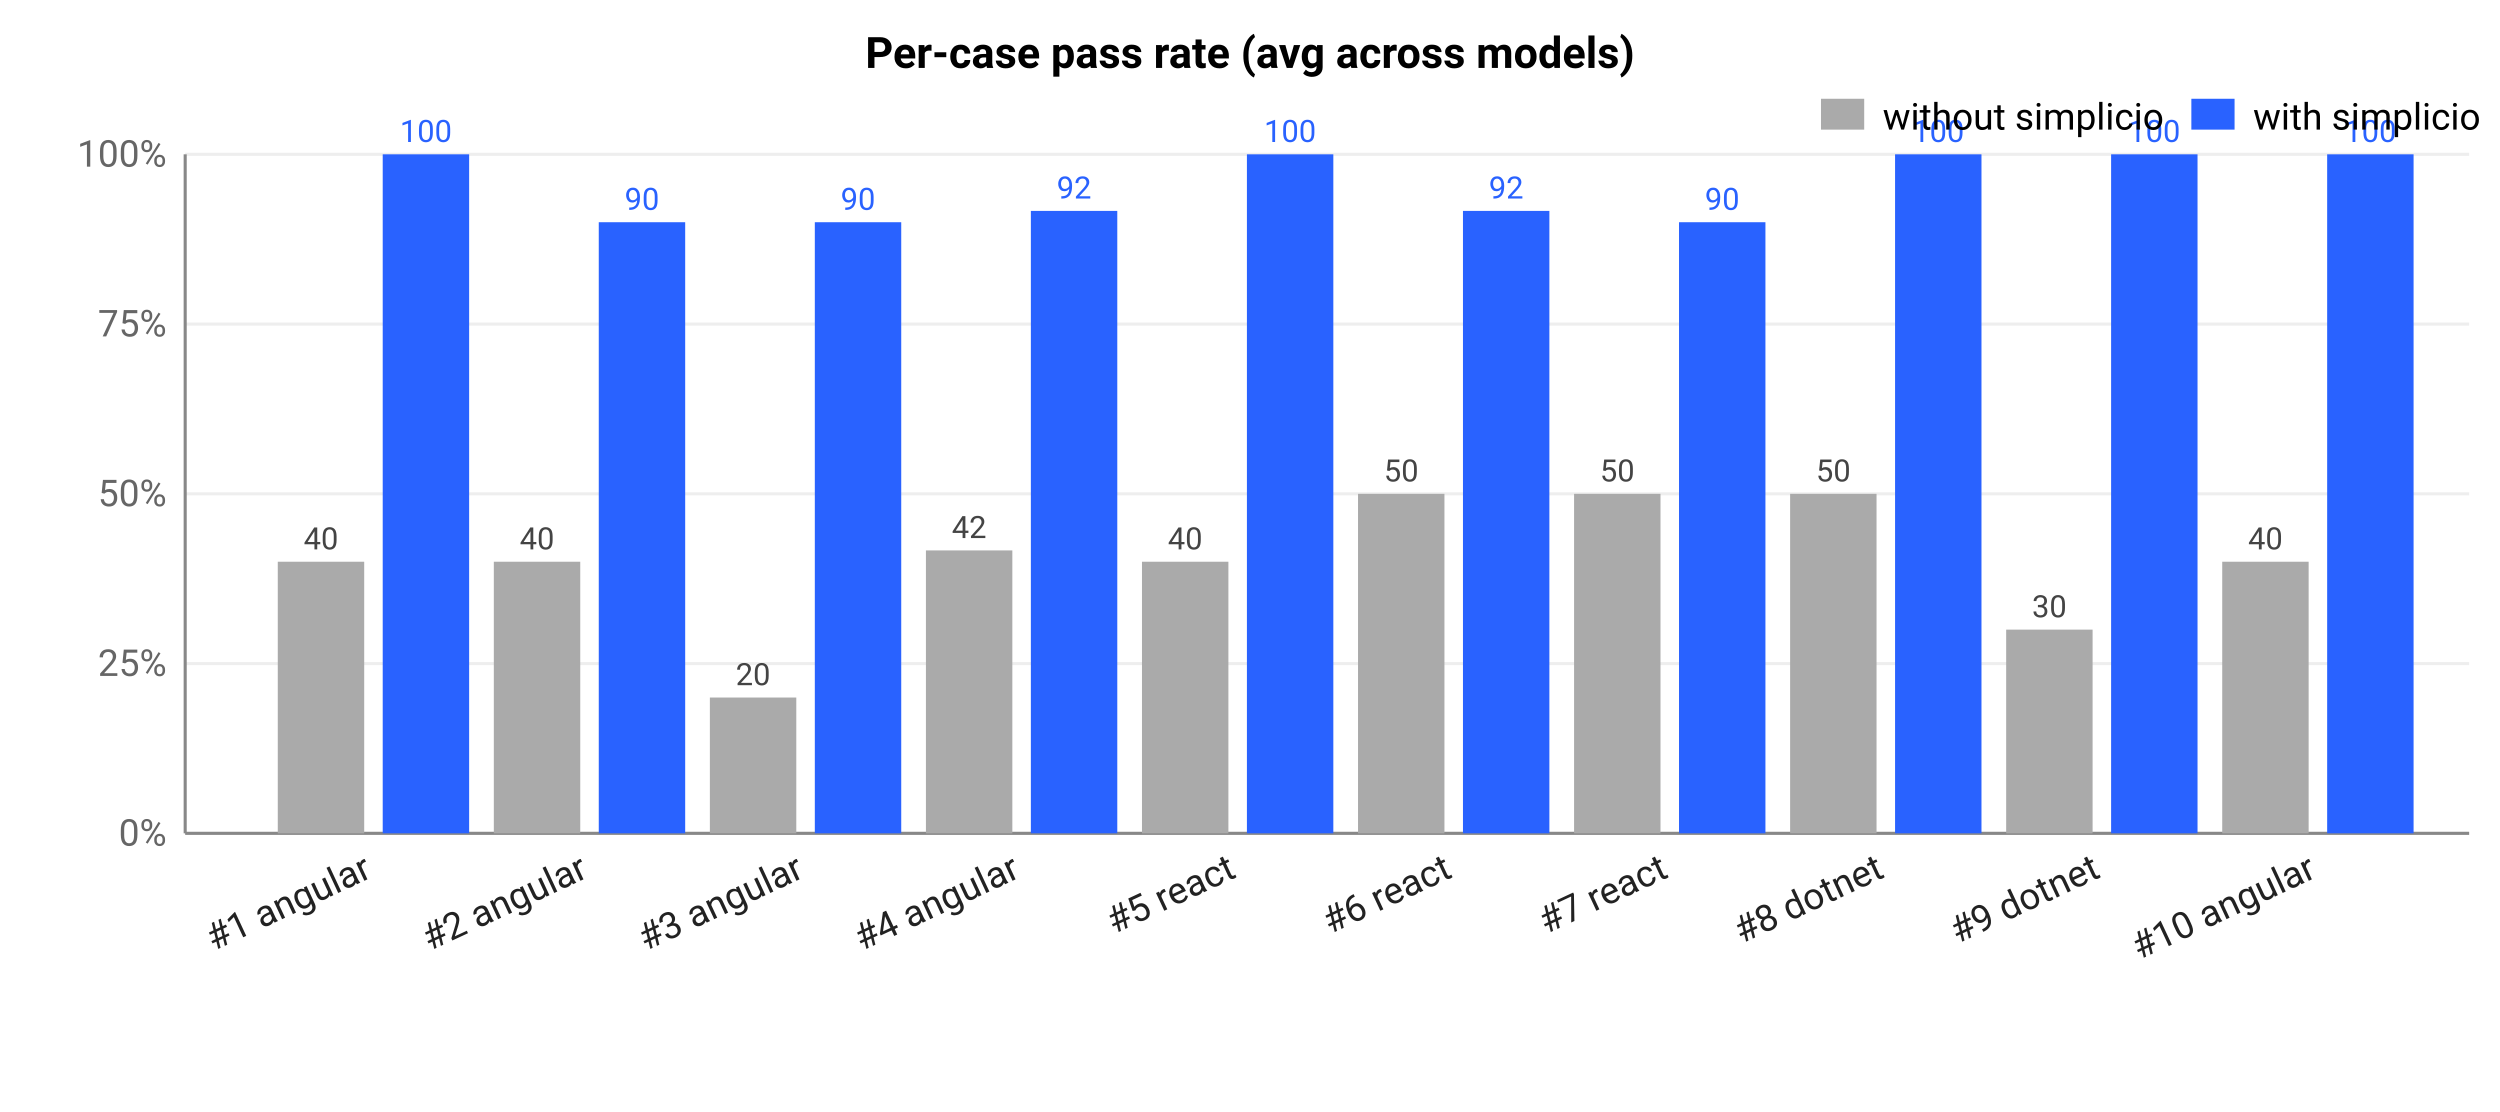
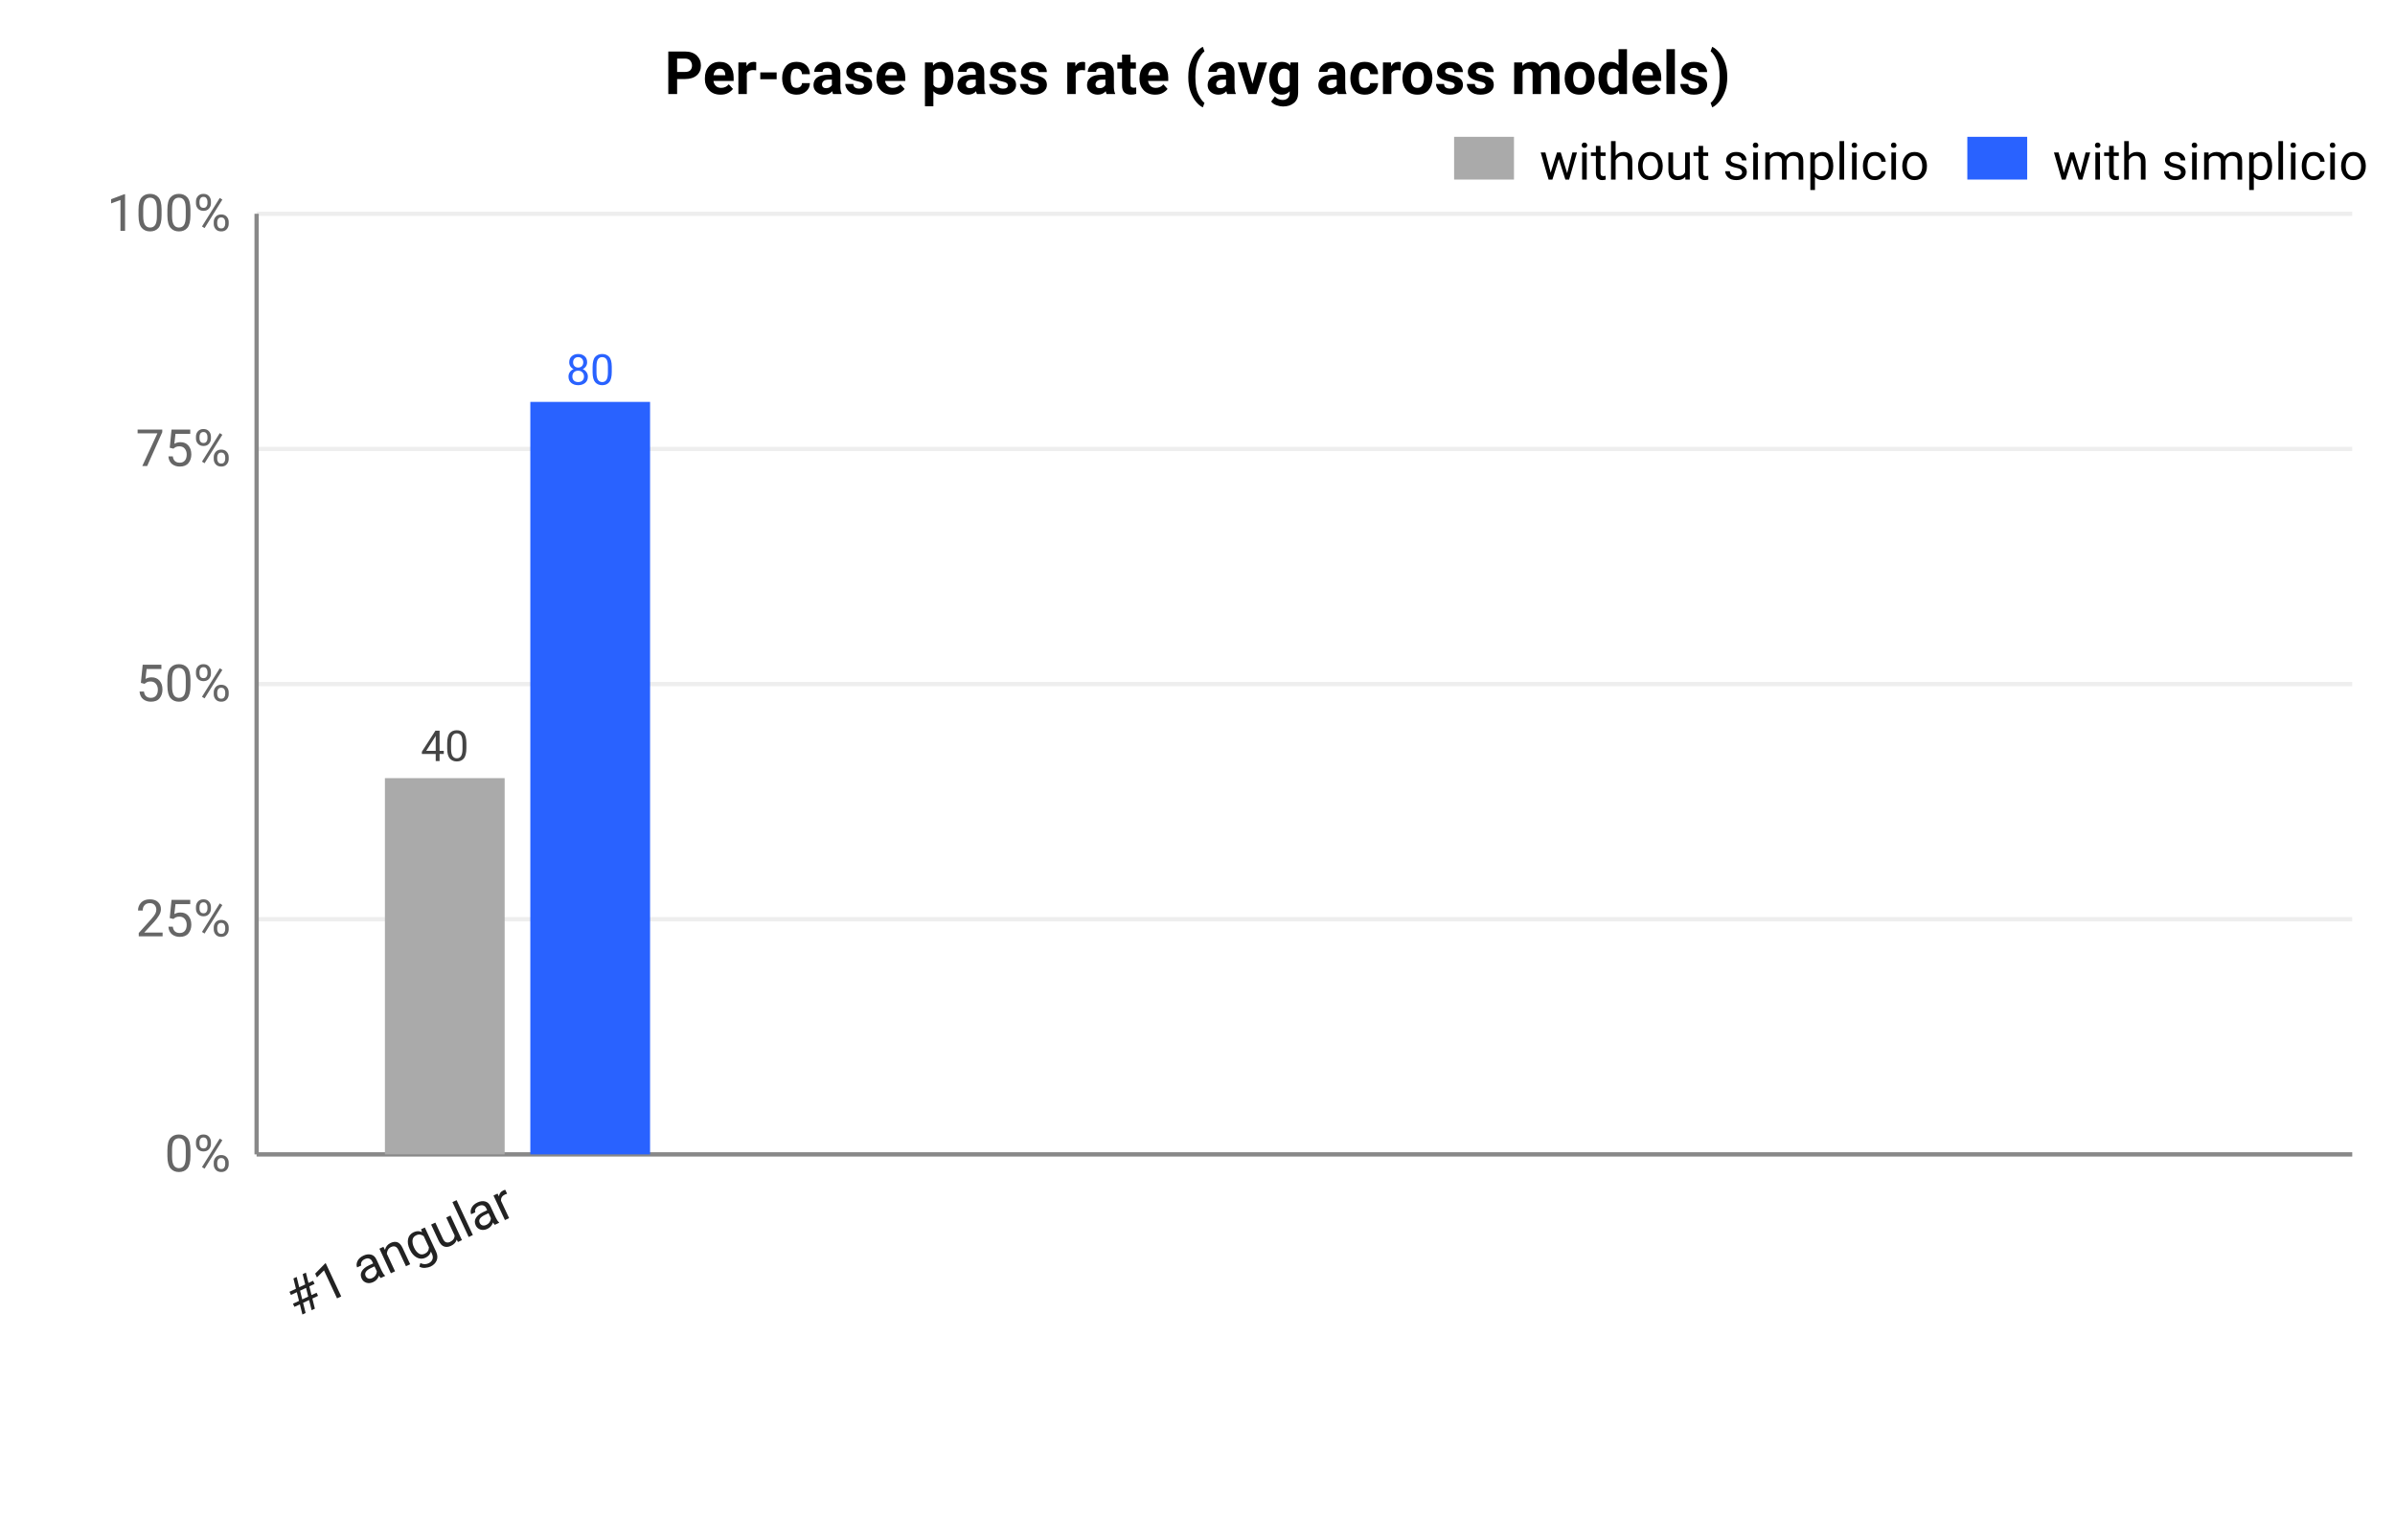
- <svg xmlns="http://www.w3.org/2000/svg" viewBox="0 0 810 360" font-family="-apple-system,Segoe UI,Roboto,sans-serif" font-size="12">
+ <svg xmlns="http://www.w3.org/2000/svg" viewBox="0 0 560 360" font-family="-apple-system,Segoe UI,Roboto,sans-serif" font-size="12">
  <style>.bar-sem{fill:#aaa}.bar-com{fill:#2962ff}.lbl{fill:#222}.ax{stroke:#888;stroke-width:1}.grid{stroke:#eee;stroke-width:1}</style>
-   <text x="405.0" y="22" text-anchor="middle" font-weight="600" font-size="14">Per-case pass rate (avg across models)</text>
-   <line x1="60" y1="50.0" x2="800" y2="50.0" class="grid" />
+   <text x="280.0" y="22" text-anchor="middle" font-weight="600" font-size="14">Per-case pass rate (avg across models)</text>
+   <line x1="60" y1="50.0" x2="550" y2="50.0" class="grid" />
  <text x="54" y="54.0" text-anchor="end" fill="#666">100%</text>
-   <line x1="60" y1="105.0" x2="800" y2="105.0" class="grid" />
+   <line x1="60" y1="105.0" x2="550" y2="105.0" class="grid" />
  <text x="54" y="109.0" text-anchor="end" fill="#666">75%</text>
-   <line x1="60" y1="160.0" x2="800" y2="160.0" class="grid" />
+   <line x1="60" y1="160.0" x2="550" y2="160.0" class="grid" />
  <text x="54" y="164.0" text-anchor="end" fill="#666">50%</text>
-   <line x1="60" y1="215.0" x2="800" y2="215.0" class="grid" />
+   <line x1="60" y1="215.0" x2="550" y2="215.0" class="grid" />
  <text x="54" y="219.0" text-anchor="end" fill="#666">25%</text>
-   <line x1="60" y1="270.0" x2="800" y2="270.0" class="grid" />
+   <line x1="60" y1="270.0" x2="550" y2="270.0" class="grid" />
  <text x="54" y="274.0" text-anchor="end" fill="#666">0%</text>
-   <line x1="60" y1="270" x2="800" y2="270" class="ax" />
+   <line x1="60" y1="270" x2="550" y2="270" class="ax" />
  <line x1="60" y1="50" x2="60" y2="270" class="ax" />
  <rect x="90" y="182.0" width="28" height="88.0" class="bar-sem" />
-   <rect x="124" y="50.0" width="28" height="220.0" class="bar-com" />
+   <rect x="124" y="94.0" width="28" height="176.0" class="bar-com" />
  <text x="104.0" y="178.0" text-anchor="middle" fill="#444" font-size="10">40</text>
-   <text x="138.0" y="46.0" text-anchor="middle" fill="#2962ff" font-size="10">100</text>
+   <text x="138.0" y="90.0" text-anchor="middle" fill="#2962ff" font-size="10">80</text>
  <text x="121" y="284" transform="rotate(-25 121 284)" text-anchor="end" class="lbl">#1 angular</text>
-   <rect x="160" y="182.0" width="28" height="88.0" class="bar-sem" />
-   <rect x="194" y="72.0" width="28" height="198.0" class="bar-com" />
-   <text x="174.0" y="178.0" text-anchor="middle" fill="#444" font-size="10">40</text>
-   <text x="208.0" y="68.0" text-anchor="middle" fill="#2962ff" font-size="10">90</text>
-   <text x="191" y="284" transform="rotate(-25 191 284)" text-anchor="end" class="lbl">#2 angular</text>
-   <rect x="230" y="226.0" width="28" height="44.0" class="bar-sem" />
-   <rect x="264" y="72.0" width="28" height="198.0" class="bar-com" />
-   <text x="244.0" y="222.0" text-anchor="middle" fill="#444" font-size="10">20</text>
-   <text x="278.0" y="68.0" text-anchor="middle" fill="#2962ff" font-size="10">90</text>
-   <text x="261" y="284" transform="rotate(-25 261 284)" text-anchor="end" class="lbl">#3 angular</text>
-   <rect x="300" y="178.333" width="28" height="91.667" class="bar-sem" />
-   <rect x="334" y="68.333" width="28" height="201.667" class="bar-com" />
-   <text x="314.0" y="174.333" text-anchor="middle" fill="#444" font-size="10">42</text>
-   <text x="348.0" y="64.333" text-anchor="middle" fill="#2962ff" font-size="10">92</text>
-   <text x="331" y="284" transform="rotate(-25 331 284)" text-anchor="end" class="lbl">#4 angular</text>
-   <rect x="370" y="182.0" width="28" height="88.0" class="bar-sem" />
-   <rect x="404" y="50.0" width="28" height="220.0" class="bar-com" />
-   <text x="384.0" y="178.0" text-anchor="middle" fill="#444" font-size="10">40</text>
-   <text x="418.0" y="46.0" text-anchor="middle" fill="#2962ff" font-size="10">100</text>
-   <text x="401" y="284" transform="rotate(-25 401 284)" text-anchor="end" class="lbl">#5 react</text>
-   <rect x="440" y="160.0" width="28" height="110.0" class="bar-sem" />
-   <rect x="474" y="68.333" width="28" height="201.667" class="bar-com" />
-   <text x="454.0" y="156.0" text-anchor="middle" fill="#444" font-size="10">50</text>
-   <text x="488.0" y="64.333" text-anchor="middle" fill="#2962ff" font-size="10">92</text>
-   <text x="471" y="284" transform="rotate(-25 471 284)" text-anchor="end" class="lbl">#6 react</text>
-   <rect x="510" y="160.0" width="28" height="110.0" class="bar-sem" />
-   <rect x="544" y="72.0" width="28" height="198.0" class="bar-com" />
-   <text x="524.0" y="156.0" text-anchor="middle" fill="#444" font-size="10">50</text>
-   <text x="558.0" y="68.0" text-anchor="middle" fill="#2962ff" font-size="10">90</text>
-   <text x="541" y="284" transform="rotate(-25 541 284)" text-anchor="end" class="lbl">#7 react</text>
-   <rect x="580" y="160.0" width="28" height="110.0" class="bar-sem" />
-   <rect x="614" y="50.0" width="28" height="220.0" class="bar-com" />
-   <text x="594.0" y="156.0" text-anchor="middle" fill="#444" font-size="10">50</text>
-   <text x="628.0" y="46.0" text-anchor="middle" fill="#2962ff" font-size="10">100</text>
-   <text x="611" y="284" transform="rotate(-25 611 284)" text-anchor="end" class="lbl">#8 dotnet</text>
-   <rect x="650" y="204.0" width="28" height="66.0" class="bar-sem" />
-   <rect x="684" y="50.0" width="28" height="220.0" class="bar-com" />
-   <text x="664.0" y="200.0" text-anchor="middle" fill="#444" font-size="10">30</text>
-   <text x="698.0" y="46.0" text-anchor="middle" fill="#2962ff" font-size="10">100</text>
-   <text x="681" y="284" transform="rotate(-25 681 284)" text-anchor="end" class="lbl">#9 dotnet</text>
-   <rect x="720" y="182.0" width="28" height="88.0" class="bar-sem" />
-   <rect x="754" y="50.0" width="28" height="220.0" class="bar-com" />
-   <text x="734.0" y="178.0" text-anchor="middle" fill="#444" font-size="10">40</text>
-   <text x="768.0" y="46.0" text-anchor="middle" fill="#2962ff" font-size="10">100</text>
-   <text x="751" y="284" transform="rotate(-25 751 284)" text-anchor="end" class="lbl">#10 angular</text>
-   <rect x="590" y="32" width="14" height="10" class="bar-sem" />
-   <text x="610" y="42">without simplicio</text>
-   <rect x="710" y="32" width="14" height="10" class="bar-com" />
-   <text x="730" y="42">with simplicio</text>
+   <rect x="340" y="32" width="14" height="10" class="bar-sem" />
+   <text x="360" y="42">without simplicio</text>
+   <rect x="460" y="32" width="14" height="10" class="bar-com" />
+   <text x="480" y="42">with simplicio</text>
</svg>
